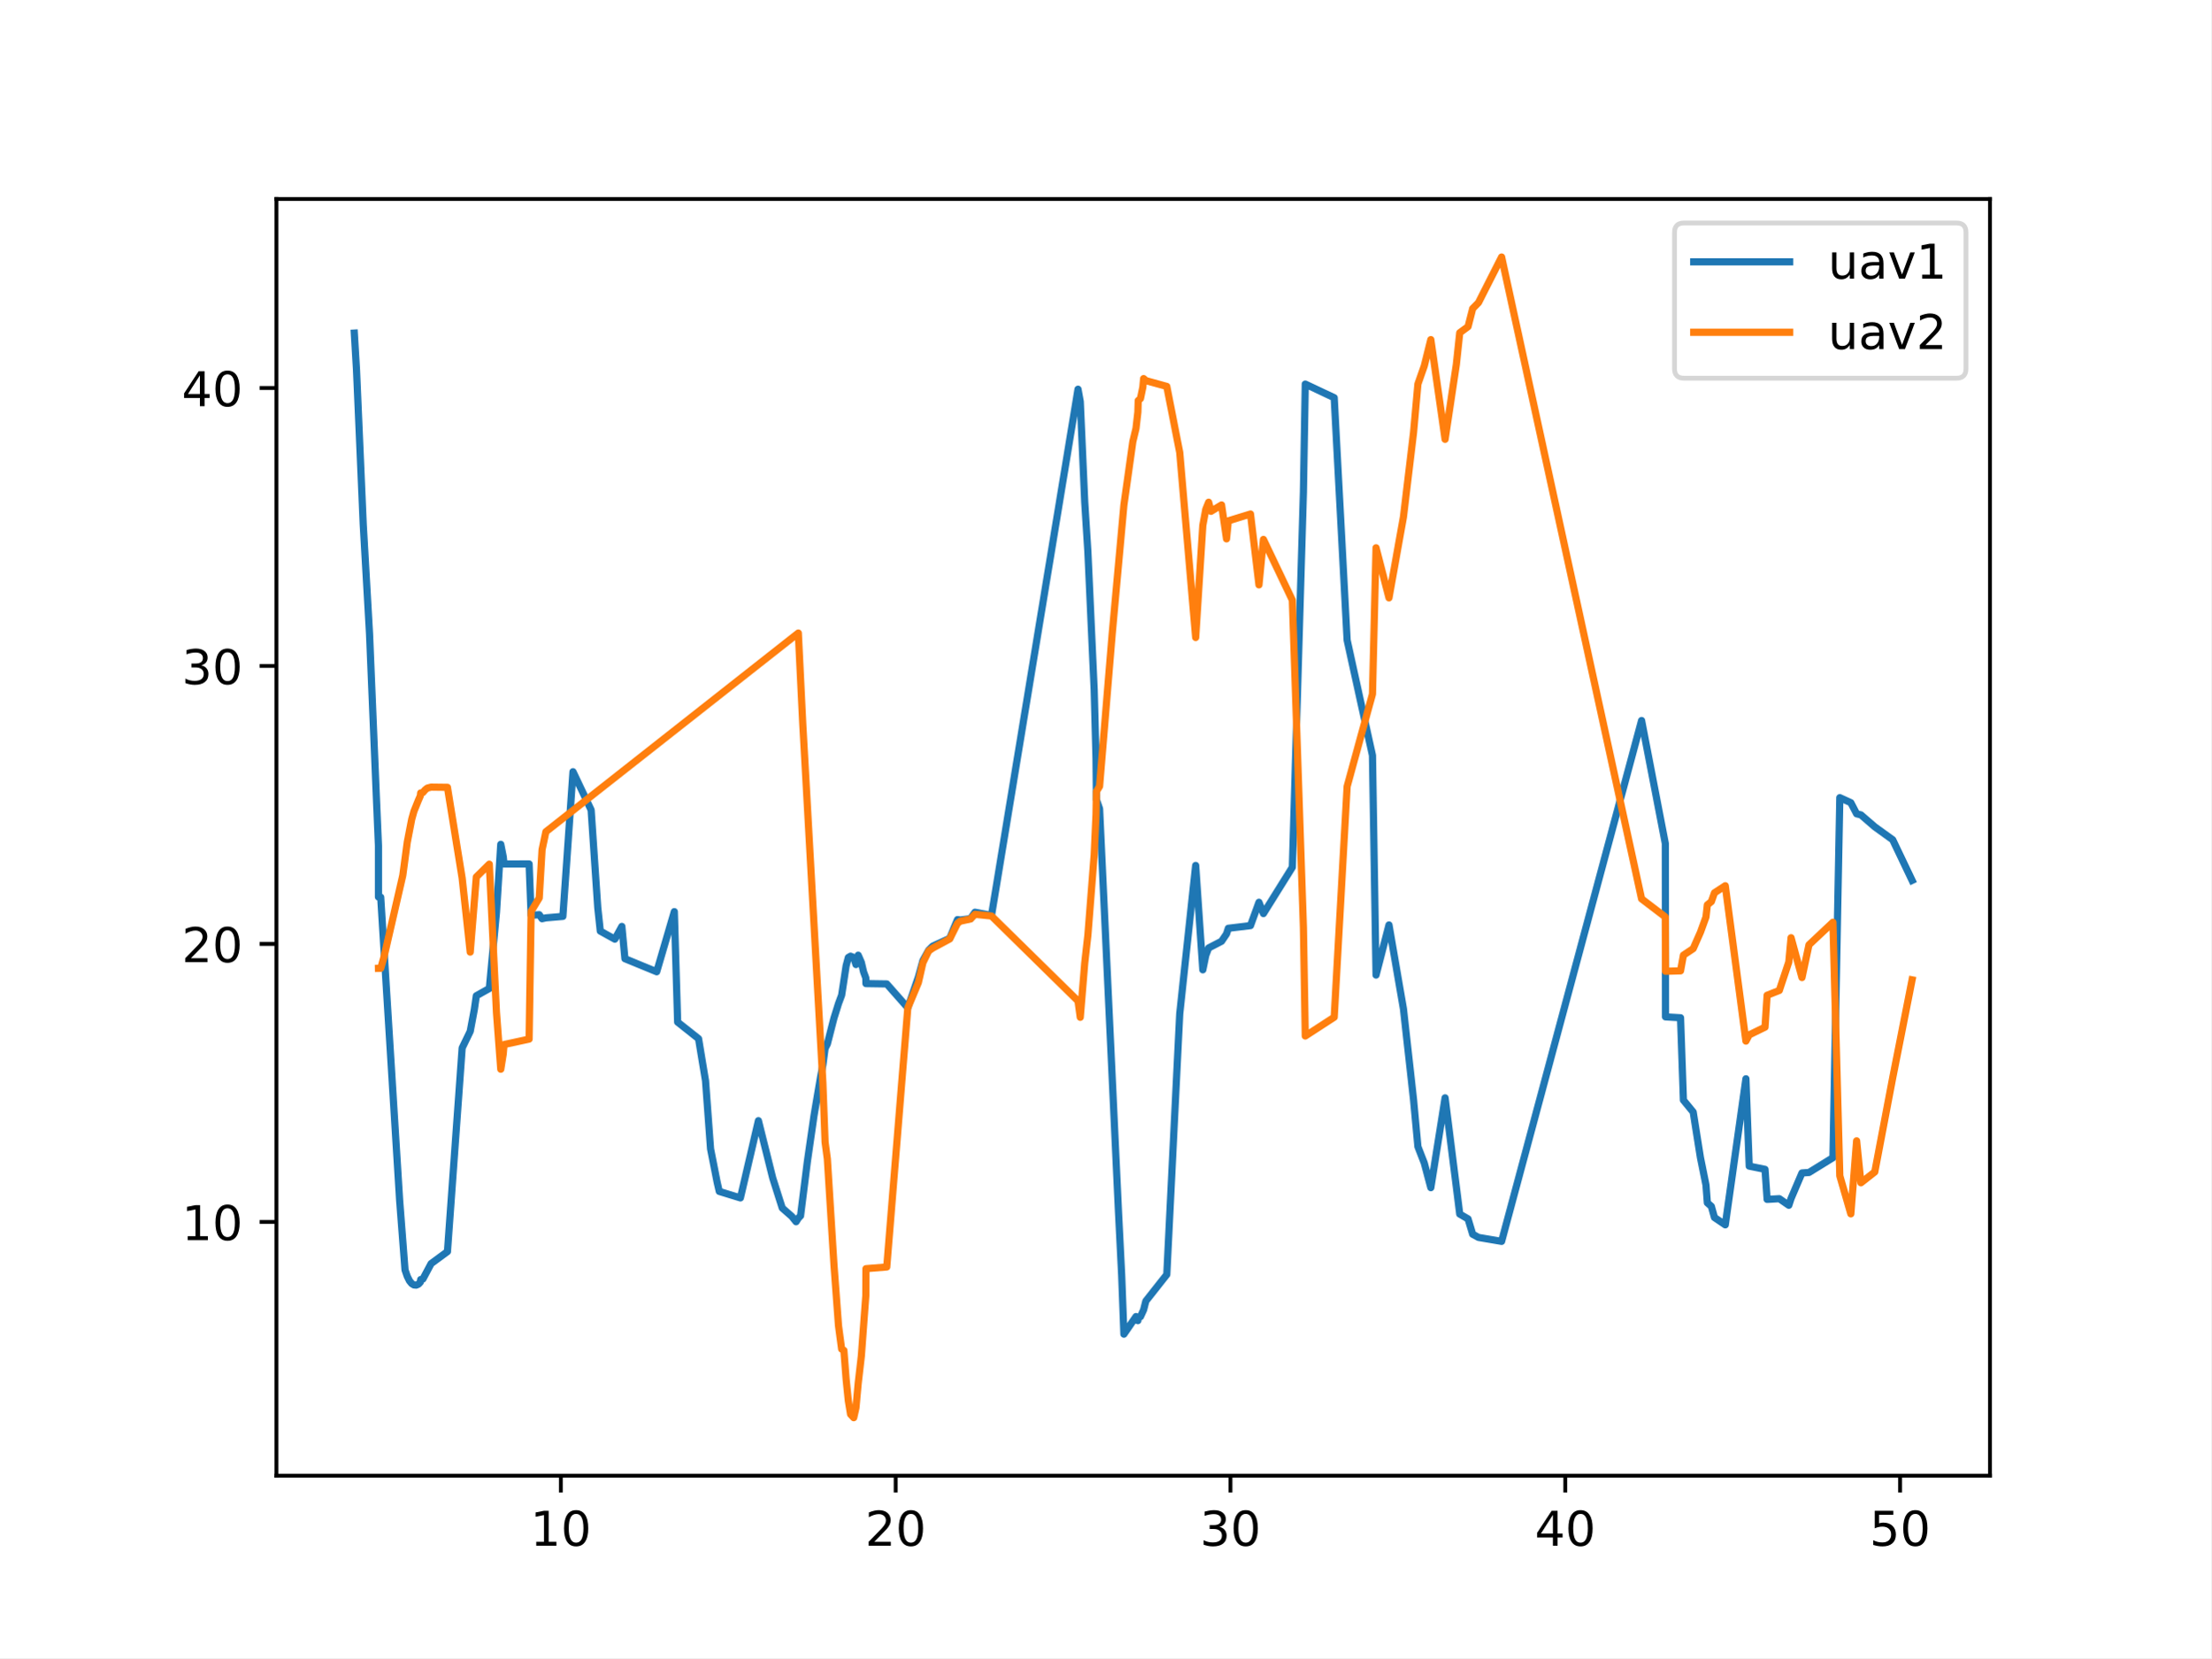
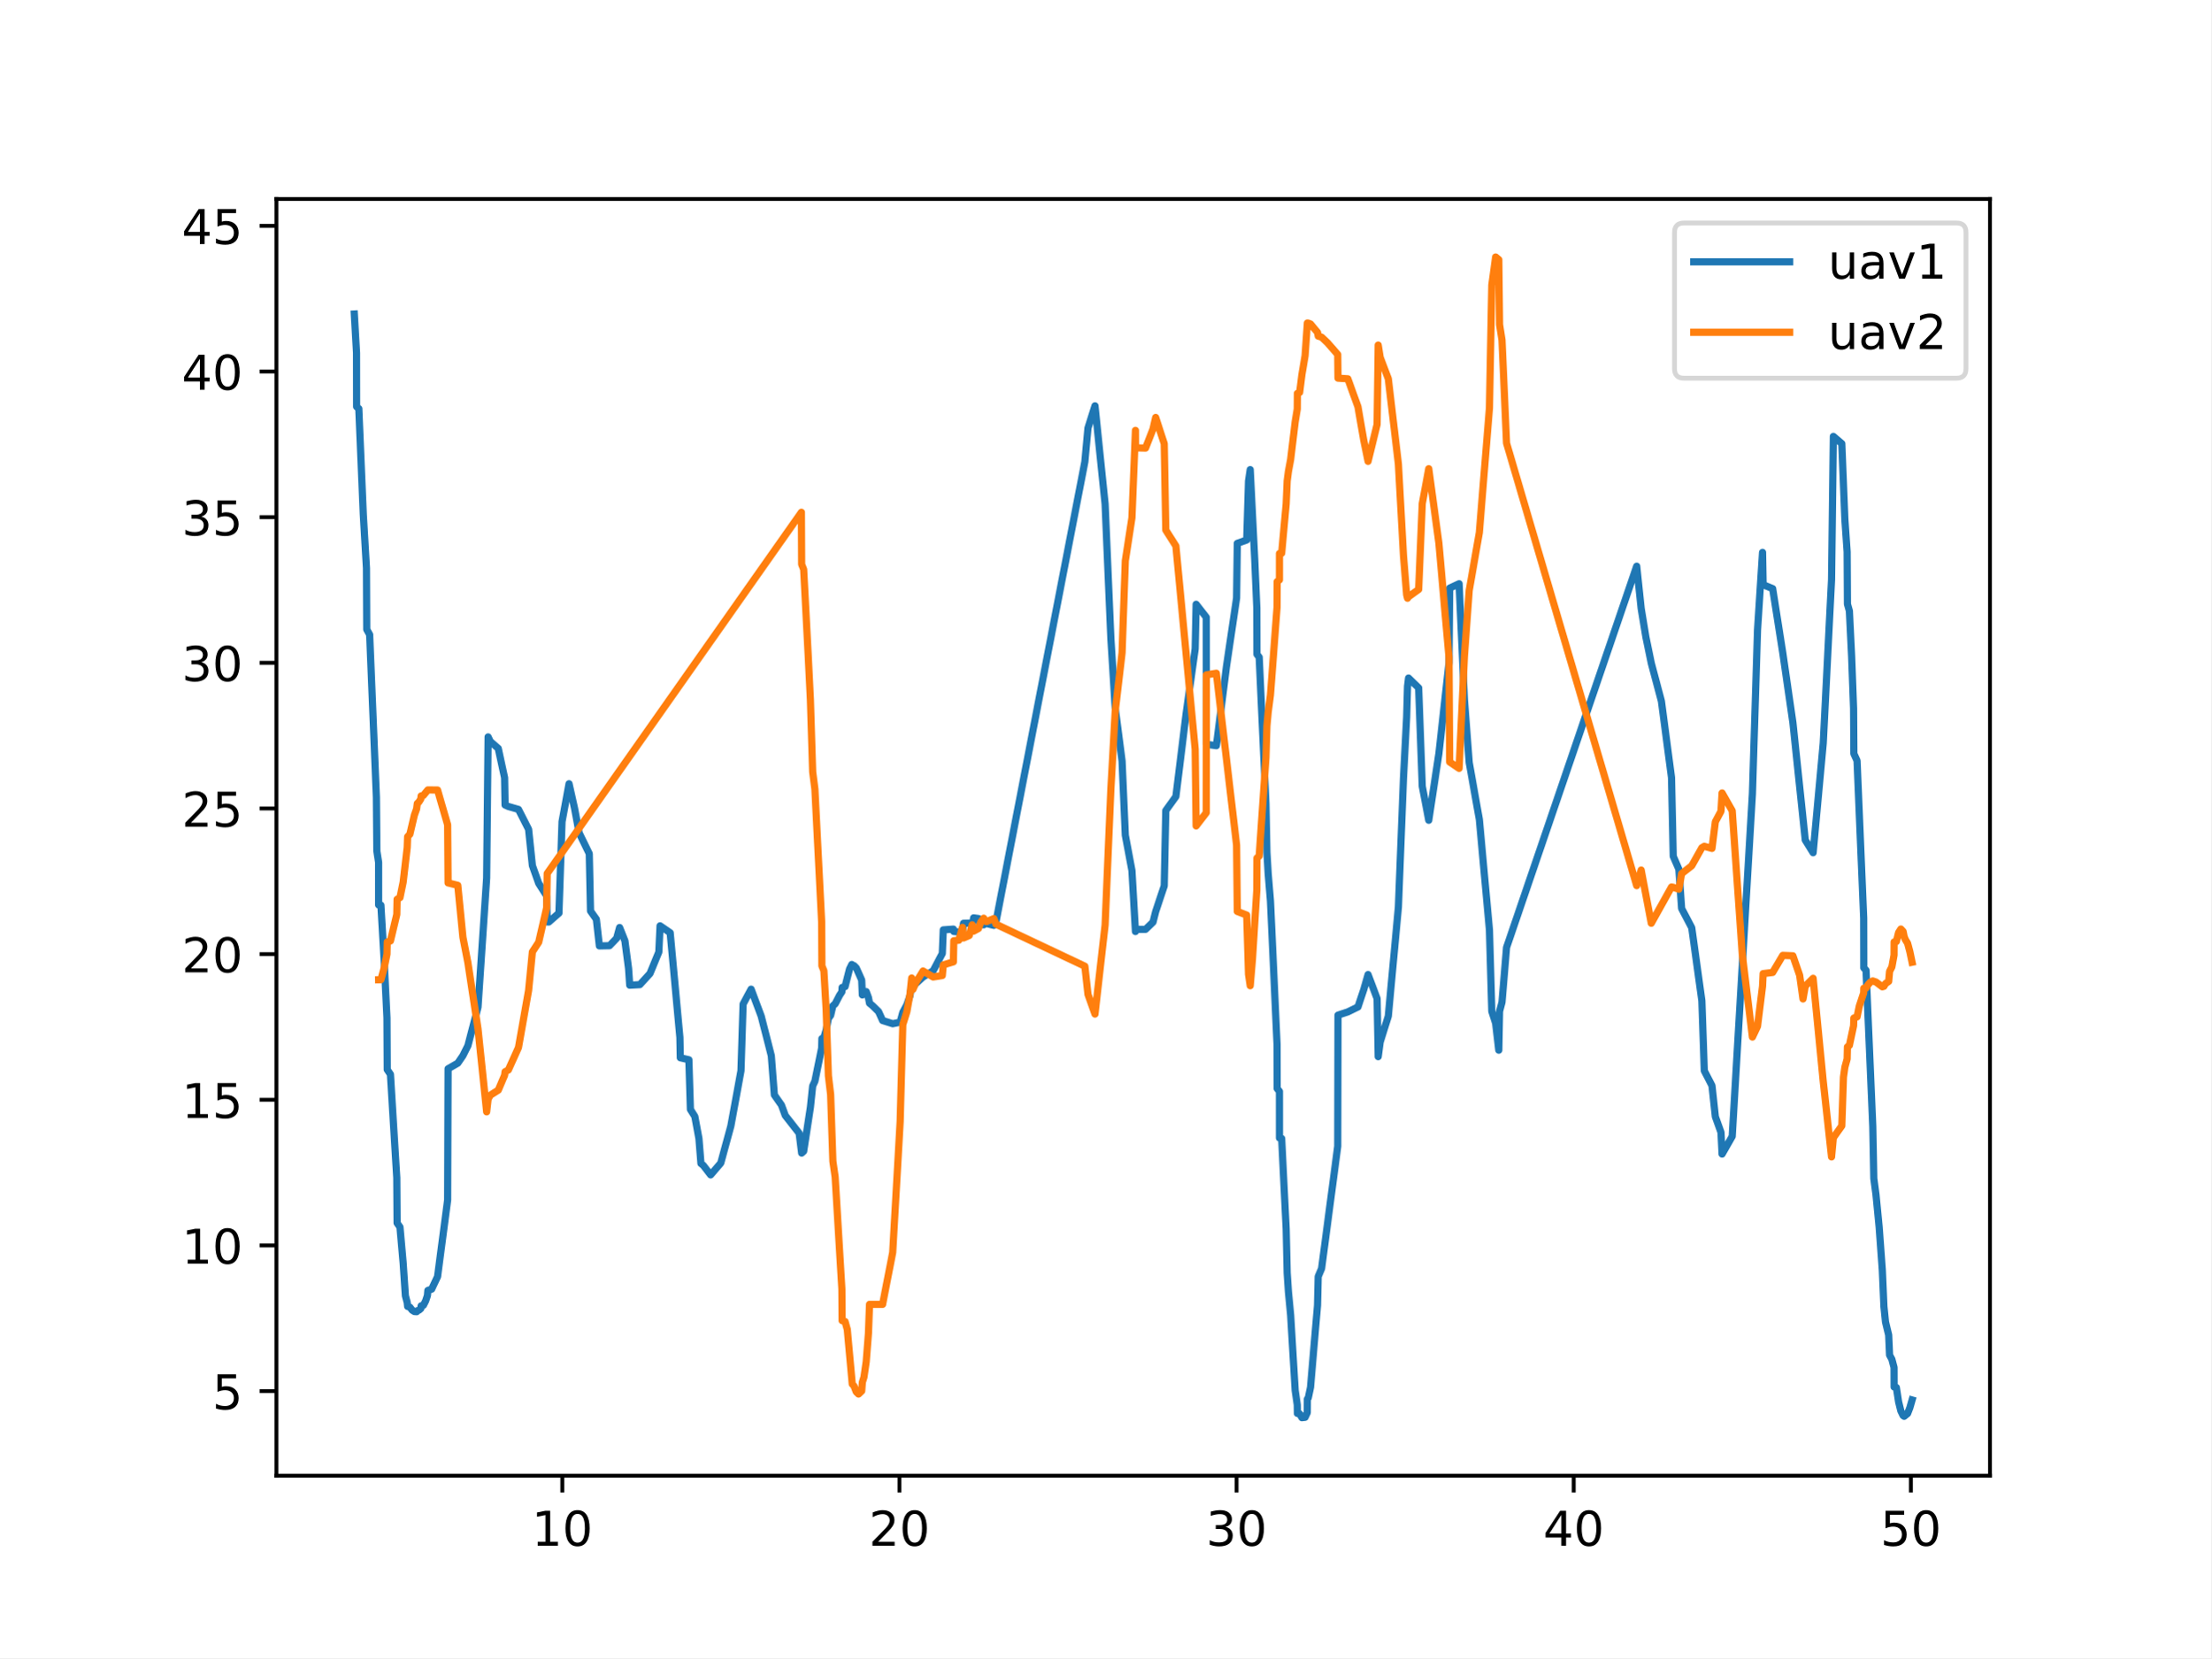
<svg xmlns="http://www.w3.org/2000/svg" xmlns:xlink="http://www.w3.org/1999/xlink" height="345.6pt" version="1.1" viewBox="0 0 460.8 345.6" width="460.8pt">
  <defs>
    <style type="text/css">*{stroke-linecap:butt;stroke-linejoin:round;}</style>
  </defs>
  <g id="figure_1">
    <g id="patch_1">
      <path d="M 0 345.6  L 460.8 345.6  L 460.8 0  L 0 0  z " style="fill:#ffffff;" />
    </g>
    <g id="axes_1">
      <g id="patch_2">
        <path d="M 57.6 307.584  L 414.72 307.584  L 414.72 41.472  L 57.6 41.472  z " style="fill:#ffffff;" />
      </g>
      <g id="matplotlib.axis_1">
        <g id="xtick_1">
          <g id="line2d_1">
            <defs>
-               <path d="M 0 0  L 0 3.5  " id="m1fab005ad5" style="stroke:#000000;stroke-width:0.8;" />
+               <path d="M 0 0  L 0 3.5  " id="ma013401bfc" style="stroke:#000000;stroke-width:0.8;" />
            </defs>
            <g>
-               <use style="stroke:#000000;stroke-width:0.8;" x="116.879" xlink:href="#m1fab005ad5" y="307.584" />
+               <use style="stroke:#000000;stroke-width:0.8;" x="117.179" xlink:href="#ma013401bfc" y="307.584" />
            </g>
          </g>
          <g id="text_1">
-             <g transform="translate(110.5161 322.1824)scale(0.1 -0.1)">
+             <g transform="translate(110.8169 322.1824)scale(0.1 -0.1)">
              <defs>
                <path d="M 12.406 8.297  L 28.516 8.297  L 28.516 63.922  L 10.984 60.406  L 10.984 69.391  L 28.422 72.906  L 38.281 72.906  L 38.281 8.297  L 54.391 8.297  L 54.391 0  L 12.406 0  z " id="DejaVuSans-49" />
                <path d="M 31.781 66.406  Q 24.172 66.406 20.328 58.906  Q 16.5 51.422 16.5 36.375  Q 16.5 21.391 20.328 13.891  Q 24.172 6.391 31.781 6.391  Q 39.453 6.391 43.281 13.891  Q 47.125 21.391 47.125 36.375  Q 47.125 51.422 43.281 58.906  Q 39.453 66.406 31.781 66.406  z M 31.781 74.219  Q 44.047 74.219 50.516 64.516  Q 56.984 54.828 56.984 36.375  Q 56.984 17.969 50.516 8.266  Q 44.047 -1.422 31.781 -1.422  Q 19.531 -1.422 13.062 8.266  Q 6.594 17.969 6.594 36.375  Q 6.594 54.828 13.062 64.516  Q 19.531 74.219 31.781 74.219  z " id="DejaVuSans-48" />
              </defs>
              <use xlink:href="#DejaVuSans-49" />
              <use x="63.623" xlink:href="#DejaVuSans-48" />
            </g>
          </g>
        </g>
        <g id="xtick_2">
          <g id="line2d_2">
            <g>
-               <use style="stroke:#000000;stroke-width:0.8;" x="186.656" xlink:href="#m1fab005ad5" y="307.584" />
+               <use style="stroke:#000000;stroke-width:0.8;" x="187.444" xlink:href="#ma013401bfc" y="307.584" />
            </g>
          </g>
          <g id="text_2">
-             <g transform="translate(180.2932 322.1824)scale(0.1 -0.1)">
+             <g transform="translate(181.0815 322.1824)scale(0.1 -0.1)">
              <defs>
                <path d="M 19.188 8.297  L 53.609 8.297  L 53.609 0  L 7.328 0  L 7.328 8.297  Q 12.938 14.109 22.625 23.891  Q 32.328 33.688 34.812 36.531  Q 39.547 41.844 41.422 45.531  Q 43.312 49.219 43.312 52.781  Q 43.312 58.594 39.234 62.25  Q 35.156 65.922 28.609 65.922  Q 23.969 65.922 18.812 64.312  Q 13.672 62.703 7.812 59.422  L 7.812 69.391  Q 13.766 71.781 18.938 73  Q 24.125 74.219 28.422 74.219  Q 39.75 74.219 46.484 68.547  Q 53.219 62.891 53.219 53.422  Q 53.219 48.922 51.531 44.891  Q 49.859 40.875 45.406 35.406  Q 44.188 33.984 37.641 27.219  Q 31.109 20.453 19.188 8.297  z " id="DejaVuSans-50" />
              </defs>
              <use xlink:href="#DejaVuSans-50" />
              <use x="63.623" xlink:href="#DejaVuSans-48" />
            </g>
          </g>
        </g>
        <g id="xtick_3">
          <g id="line2d_3">
            <g>
-               <use style="stroke:#000000;stroke-width:0.8;" x="256.433" xlink:href="#m1fab005ad5" y="307.584" />
+               <use style="stroke:#000000;stroke-width:0.8;" x="257.709" xlink:href="#ma013401bfc" y="307.584" />
            </g>
          </g>
          <g id="text_3">
-             <g transform="translate(250.0702 322.1824)scale(0.1 -0.1)">
+             <g transform="translate(251.3461 322.1824)scale(0.1 -0.1)">
              <defs>
                <path d="M 40.578 39.312  Q 47.656 37.797 51.625 33  Q 55.609 28.219 55.609 21.188  Q 55.609 10.406 48.188 4.484  Q 40.766 -1.422 27.094 -1.422  Q 22.516 -1.422 17.656 -0.516  Q 12.797 0.391 7.625 2.203  L 7.625 11.719  Q 11.719 9.328 16.594 8.109  Q 21.484 6.891 26.812 6.891  Q 36.078 6.891 40.938 10.547  Q 45.797 14.203 45.797 21.188  Q 45.797 27.641 41.281 31.266  Q 36.766 34.906 28.719 34.906  L 20.219 34.906  L 20.219 43.016  L 29.109 43.016  Q 36.375 43.016 40.234 45.922  Q 44.094 48.828 44.094 54.297  Q 44.094 59.906 40.109 62.906  Q 36.141 65.922 28.719 65.922  Q 24.656 65.922 20.016 65.031  Q 15.375 64.156 9.812 62.312  L 9.812 71.094  Q 15.438 72.656 20.344 73.438  Q 25.25 74.219 29.594 74.219  Q 40.828 74.219 47.359 69.109  Q 53.906 64.016 53.906 55.328  Q 53.906 49.266 50.438 45.094  Q 46.969 40.922 40.578 39.312  z " id="DejaVuSans-51" />
              </defs>
              <use xlink:href="#DejaVuSans-51" />
              <use x="63.623" xlink:href="#DejaVuSans-48" />
            </g>
          </g>
        </g>
        <g id="xtick_4">
          <g id="line2d_4">
            <g>
-               <use style="stroke:#000000;stroke-width:0.8;" x="326.21" xlink:href="#m1fab005ad5" y="307.584" />
+               <use style="stroke:#000000;stroke-width:0.8;" x="327.973" xlink:href="#ma013401bfc" y="307.584" />
            </g>
          </g>
          <g id="text_4">
-             <g transform="translate(319.8473 322.1824)scale(0.1 -0.1)">
+             <g transform="translate(321.6107 322.1824)scale(0.1 -0.1)">
              <defs>
                <path d="M 37.797 64.312  L 12.891 25.391  L 37.797 25.391  z M 35.203 72.906  L 47.609 72.906  L 47.609 25.391  L 58.016 25.391  L 58.016 17.188  L 47.609 17.188  L 47.609 0  L 37.797 0  L 37.797 17.188  L 4.891 17.188  L 4.891 26.703  z " id="DejaVuSans-52" />
              </defs>
              <use xlink:href="#DejaVuSans-52" />
              <use x="63.623" xlink:href="#DejaVuSans-48" />
            </g>
          </g>
        </g>
        <g id="xtick_5">
          <g id="line2d_5">
            <g>
-               <use style="stroke:#000000;stroke-width:0.8;" x="395.987" xlink:href="#m1fab005ad5" y="307.584" />
+               <use style="stroke:#000000;stroke-width:0.8;" x="398.238" xlink:href="#ma013401bfc" y="307.584" />
            </g>
          </g>
          <g id="text_5">
-             <g transform="translate(389.6243 322.1824)scale(0.1 -0.1)">
+             <g transform="translate(391.8753 322.1824)scale(0.1 -0.1)">
              <defs>
                <path d="M 10.797 72.906  L 49.516 72.906  L 49.516 64.594  L 19.828 64.594  L 19.828 46.734  Q 21.969 47.469 24.109 47.828  Q 26.266 48.188 28.422 48.188  Q 40.625 48.188 47.75 41.5  Q 54.891 34.812 54.891 23.391  Q 54.891 11.625 47.562 5.094  Q 40.234 -1.422 26.906 -1.422  Q 22.312 -1.422 17.547 -0.641  Q 12.797 0.141 7.719 1.703  L 7.719 11.625  Q 12.109 9.234 16.797 8.062  Q 21.484 6.891 26.703 6.891  Q 35.156 6.891 40.078 11.328  Q 45.016 15.766 45.016 23.391  Q 45.016 31 40.078 35.438  Q 35.156 39.891 26.703 39.891  Q 22.75 39.891 18.812 39.016  Q 14.891 38.141 10.797 36.281  z " id="DejaVuSans-53" />
              </defs>
              <use xlink:href="#DejaVuSans-53" />
              <use x="63.623" xlink:href="#DejaVuSans-48" />
            </g>
          </g>
        </g>
      </g>
      <g id="matplotlib.axis_2">
        <g id="ytick_1">
          <g id="line2d_6">
            <defs>
-               <path d="M 0 0  L -3.5 0  " id="m99726e1a12" style="stroke:#000000;stroke-width:0.8;" />
+               <path d="M 0 0  L -3.5 0  " id="me9909c43d0" style="stroke:#000000;stroke-width:0.8;" />
            </defs>
            <g>
-               <use style="stroke:#000000;stroke-width:0.8;" x="57.6" xlink:href="#m99726e1a12" y="254.685" />
+               <use style="stroke:#000000;stroke-width:0.8;" x="57.6" xlink:href="#me9909c43d0" y="289.954" />
            </g>
          </g>
          <g id="text_6">
-             <g transform="translate(37.875 258.4844)scale(0.1 -0.1)">
-               <use xlink:href="#DejaVuSans-49" />
-               <use x="63.623" xlink:href="#DejaVuSans-48" />
+             <g transform="translate(44.2375 293.7527)scale(0.1 -0.1)">
+               <use xlink:href="#DejaVuSans-53" />
            </g>
          </g>
        </g>
        <g id="ytick_2">
          <g id="line2d_7">
            <g>
-               <use style="stroke:#000000;stroke-width:0.8;" x="57.6" xlink:href="#m99726e1a12" y="196.743" />
+               <use style="stroke:#000000;stroke-width:0.8;" x="57.6" xlink:href="#me9909c43d0" y="259.592" />
            </g>
          </g>
          <g id="text_7">
-             <g transform="translate(37.875 200.5423)scale(0.1 -0.1)">
-               <use xlink:href="#DejaVuSans-50" />
+             <g transform="translate(37.875 263.3916)scale(0.1 -0.1)">
+               <use xlink:href="#DejaVuSans-49" />
              <use x="63.623" xlink:href="#DejaVuSans-48" />
            </g>
          </g>
        </g>
        <g id="ytick_3">
          <g id="line2d_8">
            <g>
-               <use style="stroke:#000000;stroke-width:0.8;" x="57.6" xlink:href="#m99726e1a12" y="138.801" />
+               <use style="stroke:#000000;stroke-width:0.8;" x="57.6" xlink:href="#me9909c43d0" y="229.231" />
            </g>
          </g>
          <g id="text_8">
-             <g transform="translate(37.875 142.6003)scale(0.1 -0.1)">
-               <use xlink:href="#DejaVuSans-51" />
-               <use x="63.623" xlink:href="#DejaVuSans-48" />
+             <g transform="translate(37.875 233.0305)scale(0.1 -0.1)">
+               <use xlink:href="#DejaVuSans-49" />
+               <use x="63.623" xlink:href="#DejaVuSans-53" />
            </g>
          </g>
        </g>
        <g id="ytick_4">
          <g id="line2d_9">
            <g>
-               <use style="stroke:#000000;stroke-width:0.8;" x="57.6" xlink:href="#m99726e1a12" y="80.859" />
+               <use style="stroke:#000000;stroke-width:0.8;" x="57.6" xlink:href="#me9909c43d0" y="198.87" />
            </g>
          </g>
          <g id="text_9">
-             <g transform="translate(37.875 84.65828)scale(0.1 -0.1)">
+             <g transform="translate(37.875 202.6694)scale(0.1 -0.1)">
+               <use xlink:href="#DejaVuSans-50" />
+               <use x="63.623" xlink:href="#DejaVuSans-48" />
+             </g>
+           </g>
+         </g>
+         <g id="ytick_5">
+           <g id="line2d_10">
+             <g>
+               <use style="stroke:#000000;stroke-width:0.8;" x="57.6" xlink:href="#me9909c43d0" y="168.509" />
+             </g>
+           </g>
+           <g id="text_10">
+             <g transform="translate(37.875 172.3083)scale(0.1 -0.1)">
+               <use xlink:href="#DejaVuSans-50" />
+               <use x="63.623" xlink:href="#DejaVuSans-53" />
+             </g>
+           </g>
+         </g>
+         <g id="ytick_6">
+           <g id="line2d_11">
+             <g>
+               <use style="stroke:#000000;stroke-width:0.8;" x="57.6" xlink:href="#me9909c43d0" y="138.148" />
+             </g>
+           </g>
+           <g id="text_11">
+             <g transform="translate(37.875 141.9472)scale(0.1 -0.1)">
+               <use xlink:href="#DejaVuSans-51" />
+               <use x="63.623" xlink:href="#DejaVuSans-48" />
+             </g>
+           </g>
+         </g>
+         <g id="ytick_7">
+           <g id="line2d_12">
+             <g>
+               <use style="stroke:#000000;stroke-width:0.8;" x="57.6" xlink:href="#me9909c43d0" y="107.787" />
+             </g>
+           </g>
+           <g id="text_12">
+             <g transform="translate(37.875 111.5861)scale(0.1 -0.1)">
+               <use xlink:href="#DejaVuSans-51" />
+               <use x="63.623" xlink:href="#DejaVuSans-53" />
+             </g>
+           </g>
+         </g>
+         <g id="ytick_8">
+           <g id="line2d_13">
+             <g>
+               <use style="stroke:#000000;stroke-width:0.8;" x="57.6" xlink:href="#me9909c43d0" y="77.426" />
+             </g>
+           </g>
+           <g id="text_13">
+             <g transform="translate(37.875 81.225)scale(0.1 -0.1)">
              <use xlink:href="#DejaVuSans-52" />
              <use x="63.623" xlink:href="#DejaVuSans-48" />
            </g>
          </g>
        </g>
-       </g>
-       <g id="line2d_10">
-         <path clip-path="url(#p7faf594751)" d="M 73.833 69.427  L 74.298 77.163  L 75.693 109.269  L 77.009 132.163  L 78.405 165.567  L 78.868 176.279  L 78.87 186.96  L 79.335 186.999  L 83.282 250.218  L 84.405 264.693  L 84.87 266.039  L 85.336 266.967  L 85.801 267.542  L 86.266 267.825  L 86.731 267.865  L 87.196 267.67  L 87.59 267.243  L 87.662 266.704  L 88.127 266.59  L 89.836 263.383  L 93.244 260.876  L 96.312 218.431  L 97.992 214.956  L 98.846 210.412  L 99.262 207.55  L 101.966 206.039  L 103.461 190.19  L 104.359 175.983  L 104.876 178.585  L 105.035 180.079  L 110.261 180.073  L 110.688 190.774  L 112.372 190.651  L 112.966 191.488  L 113.757 191.309  L 117.3 191.007  L 119.41 160.85  L 123.19 168.831  L 124.57 189.167  L 125.101 194.069  L 128.132 195.749  L 129.591 193.093  L 130.234 199.823  L 136.854 202.544  L 140.526 190.013  L 141.22 213.041  L 145.577 216.495  L 147.029 225.273  L 148.083 239.474  L 149.452 246.411  L 149.897 248.329  L 154.299 249.683  L 158.05 233.588  L 161.046 245.58  L 163.021 251.791  L 165.027 253.553  L 165.901 254.65  L 166.368 253.903  L 166.834 253.42  L 168.229 242.295  L 169.625 232.612  L 171.02 224.389  L 171.485 221.971  L 171.951 218.522  L 172.416 217.598  L 173.811 212.163  L 174.742 209.187  L 175.399 207.418  L 176.33 201.313  L 176.795 199.566  L 177.26 199.298  L 177.918 199.572  L 178.383 201.045  L 178.848 199.093  L 179.506 200.602  L 179.971 202.574  L 180.437 203.847  L 180.465 205.015  L 184.802 205.083  L 189.187 210.057  L 191.389 203.647  L 192.327 200.234  L 193.524 198.058  L 194.381 197.211  L 197.909 195.59  L 199.541 191.673  L 200.12 191.757  L 202.246 191.484  L 203.188 190.139  L 206.631 190.801  L 224.663 81.121  L 225.128 83.692  L 226.059 104.597  L 226.716 115.006  L 228.032 143.783  L 228.413 158.104  L 228.497 166.675  L 229.155 168.579  L 233.102 252.717  L 233.76 265.816  L 234.225 278.08  L 236.744 274.415  L 237.135 275.265  L 237.209 274.586  L 237.674 274.445  L 238.332 273.005  L 238.797 271.185  L 243.163 265.658  L 245.857 211.303  L 249.18 180.382  L 250.668 202.142  L 251.286 199.137  L 251.885 197.583  L 254.579 196.186  L 255.609 194.656  L 255.988 193.483  L 260.607 192.927  L 262.371 188.064  L 263.301 190.419  L 269.329 180.759  L 271.634 102.567  L 272.023 80.051  L 278.051 82.894  L 280.746 133.423  L 286.025 157.451  L 286.774 203.234  L 289.468 192.789  L 292.483 210.299  L 294.59 229.223  L 295.496 238.999  L 296.815 242.392  L 298.19 247.548  L 301.163 228.824  L 304.218 253.054  L 305.95 254.061  L 306.912 257.259  L 308.121 257.922  L 312.94 258.74  L 342.112 150.177  L 347.06 175.821  L 347.1 211.947  L 350.232 212.131  L 350.834 229.309  L 352.867 231.785  L 354.379 241.29  L 355.534 246.989  L 355.822 250.712  L 356.654 251.447  L 357.306 253.774  L 359.556 255.296  L 363.858 224.849  L 364.544 243.06  L 367.838 243.732  L 368.279 249.995  L 370.813 249.846  L 372.798 251.219  L 373.266 249.799  L 375.538 244.482  L 377.001 244.379  L 381.989 241.303  L 383.423 166.257  L 385.723 167.305  L 386.928 169.626  L 387.824 169.845  L 390.711 172.339  L 394.445 175.031  L 398.487 183.497  L 398.487 183.497  " style="fill:none;stroke:#1f77b4;stroke-linecap:square;stroke-width:1.5;" />
-       </g>
-       <g id="line2d_11">
-         <path clip-path="url(#p7faf594751)" d="M 78.87 201.839  L 79.335 201.83  L 79.993 199.552  L 83.94 182.449  L 84.87 175.527  L 85.801 170.739  L 86.266 169.085  L 87.196 166.786  L 87.59 165.896  L 87.662 165.277  L 88.127 165.179  L 88.592 164.634  L 89.057 164.261  L 89.836 164.059  L 93.244 164.101  L 96.312 183.058  L 97.992 198.448  L 99.262 182.792  L 101.966 180.119  L 103.461 211.037  L 104.359 222.862  L 104.876 219.636  L 105.035 217.714  L 110.261 216.585  L 110.688 189.949  L 112.372 187.155  L 112.966 177.095  L 113.757 173.362  L 166.368 131.946  L 167.299 150.907  L 171.485 225.681  L 171.951 238.047  L 172.416 241.537  L 173.811 263.785  L 174.742 276.293  L 175.399 281.194  L 175.865 281.461  L 176.33 287.453  L 176.795 291.976  L 177.26 294.781  L 177.918 295.488  L 178.383 293.44  L 178.848 288.317  L 179.506 282.62  L 180.437 270.066  L 180.465 264.437  L 184.802 264.083  L 189.187 210.067  L 191.389 204.808  L 192.327 200.68  L 193.524 198.208  L 194.381 197.61  L 197.909 195.714  L 199.541 192.459  L 200.12 192.009  L 202.246 191.546  L 203.188 190.571  L 206.631 190.925  L 224.663 208.636  L 225.128 212.04  L 226.059 200.755  L 226.716 194.929  L 228.032 178.161  L 228.413 169.775  L 228.497 164.964  L 229.155 163.896  L 231.787 132.088  L 234.225 105.259  L 236.086 92.033  L 236.744 89.292  L 237.135 85.896  L 237.209 83.486  L 237.674 83.08  L 238.168 80.689  L 238.332 78.908  L 238.797 79.324  L 243.163 80.538  L 245.857 94.313  L 249.18 132.871  L 250.668 109.504  L 251.286 106.173  L 251.885 104.679  L 252.373 106.575  L 254.579 105.243  L 255.609 112.316  L 255.988 108.555  L 260.607 107.132  L 262.371 121.903  L 263.301 112.434  L 269.329 125.095  L 271.634 193.314  L 272.023 215.937  L 278.051 212.021  L 280.746 163.923  L 286.025 144.661  L 286.774 114.174  L 289.468 124.609  L 292.483 107.732  L 294.59 90.133  L 295.496 80.046  L 296.815 76.296  L 298.19 70.782  L 301.163 91.564  L 303.505 75.969  L 304.218 69.35  L 305.95 68.077  L 306.912 64.309  L 308.121 63.081  L 312.94 53.568  L 342.112 187.349  L 347.06 191.123  L 347.1 202.442  L 350.232 202.355  L 350.834 199.084  L 352.867 197.726  L 354.379 194.308  L 355.534 191.133  L 355.822 188.595  L 356.654 187.921  L 357.306 186.085  L 359.556 184.618  L 363.858 216.996  L 364.544 215.696  L 367.838 214.091  L 368.279 207.44  L 370.813 206.444  L 372.798 200.505  L 373.266 195.455  L 375.538 203.757  L 377.001 196.927  L 381.989 192.231  L 383.423 245.084  L 385.723 253.01  L 386.928 237.789  L 387.824 246.533  L 390.711 244.268  L 394.445 224.653  L 398.487 204.232  L 398.487 204.232  " style="fill:none;stroke:#ff7f0e;stroke-linecap:square;stroke-width:1.5;" />
+         <g id="ytick_9">
+           <g id="line2d_14">
+             <g>
+               <use style="stroke:#000000;stroke-width:0.8;" x="57.6" xlink:href="#me9909c43d0" y="47.065" />
+             </g>
+           </g>
+           <g id="text_14">
+             <g transform="translate(37.875 50.86389)scale(0.1 -0.1)">
+               <use xlink:href="#DejaVuSans-52" />
+               <use x="63.623" xlink:href="#DejaVuSans-53" />
+             </g>
+           </g>
+         </g>
+       </g>
+       <g id="line2d_15">
+         <path clip-path="url(#p7b7d0782b4)" d="M 73.833 65.445  L 74.301 73.552  L 74.318 84.762  L 74.77 85.165  L 75.706 107.199  L 76.369 118.427  L 76.426 131.191  L 77.031 132.281  L 78.437 166.198  L 78.534 177.425  L 78.903 179.756  L 78.905 188.618  L 79.374 188.658  L 80.036 199.898  L 80.642 212.15  L 80.698 222.94  L 81.361 223.925  L 82.686 245.473  L 82.75 254.911  L 83.348 255.765  L 84.011 263.185  L 84.479 270.08  L 84.858 271.491  L 84.948 272.31  L 85.416 272.464  L 85.884 273.066  L 86.353 273.362  L 86.821 273.405  L 86.966 273.2  L 87.29 273.088  L 87.686 272.753  L 87.758 272.188  L 88.227 272.068  L 88.695 271.158  L 89.074 270.033  L 89.163 268.976  L 89.948 268.707  L 91.182 266.08  L 93.289 250.089  L 93.379 222.764  L 95.397 221.598  L 96.47 220.026  L 97.505 217.957  L 99.613 209.917  L 101.417 183.022  L 101.721 153.593  L 102.162 154.536  L 103.829 155.988  L 105.153 162.086  L 105.253 167.786  L 105.937 168.095  L 108.045 168.702  L 110.153 172.845  L 110.946 180.405  L 112.261 184.111  L 113.923 186.731  L 114.036 192.16  L 114.369 192.173  L 116.477 190.326  L 117.127 171.262  L 118.585 163.358  L 119.729 168.46  L 120.693 173.609  L 122.801 177.929  L 123.062 189.882  L 124.274 191.595  L 124.909 197.158  L 127.016 197.116  L 128.512 195.558  L 129.124 193.324  L 130.231 196.102  L 130.993 201.897  L 131.232 205.347  L 133.34 205.233  L 135.448 202.928  L 137.295 198.441  L 137.556 192.97  L 139.664 194.415  L 141.69 216.243  L 141.772 220.467  L 143.559 220.887  L 143.88 231.239  L 144.801 232.7  L 145.657 237.323  L 146.078 242.512  L 146.56 242.894  L 148.096 244.886  L 150.204 242.422  L 152.312 234.682  L 154.42 223.177  L 154.861 209.281  L 156.528 206.173  L 158.636 211.808  L 160.743 220.057  L 161.374 228.217  L 162.851 230.327  L 163.644 232.491  L 166.544 236.203  L 167.067 240.34  L 167.483 239.958  L 168.889 230.822  L 169.357 226.349  L 169.826 225.341  L 171.231 218.432  L 171.283 216.478  L 171.699 216.269  L 172.168 214.697  L 172.636 212.263  L 173.105 211.636  L 173.573 209.649  L 174.041 209.237  L 174.978 207.439  L 175.447 206.74  L 175.499 205.819  L 176.109 205.653  L 177.046 201.97  L 177.514 201.024  L 177.607 201.176  L 177.983 201.274  L 178.451 201.751  L 179.582 204.298  L 179.715 207.371  L 180.051 207.158  L 180.519 206.686  L 180.987 207.953  L 181.21 209.103  L 181.823 209.607  L 183.095 210.848  L 183.931 212.709  L 186.039 213.379  L 187.594 213.058  L 188.147 211  L 188.989 209.431  L 189.638 207.56  L 189.993 205.402  L 190.255 205.846  L 190.797 205.062  L 192.363 203.628  L 194.47 202.35  L 196.377 198.741  L 196.578 193.814  L 198.686 193.656  L 198.776 194.151  L 199.817 194.26  L 200.583 193.974  L 200.794 192.446  L 201.989 192.412  L 202.605 192.971  L 202.902 191.312  L 203.924 191.452  L 204.381 192.531  L 205.01 192.759  L 205.16 192.567  L 205.589 192.498  L 207.118 192.873  L 207.559 192.153  L 226.09 96.226  L 226.736 89.214  L 228.197 84.584  L 230.305 105.043  L 231.51 133.108  L 232.413 147.576  L 233.844 158.632  L 234.521 174.097  L 235.9 181.451  L 236.629 194.163  L 236.64 193.709  L 238.737 193.705  L 240.293 192.198  L 240.845 189.99  L 242.627 184.645  L 242.953 168.953  L 245.061 166.014  L 247.169 148.901  L 249.076 135.23  L 249.277 125.944  L 251.385 128.65  L 251.41 155.134  L 253.493 155.426  L 255.601 138.907  L 257.709 124.644  L 257.859 113.246  L 259.817 112.55  L 260.193 100.257  L 260.547 97.883  L 261.484 116.506  L 261.924 126.756  L 261.952 136.375  L 262.421 136.986  L 263.826 167.531  L 264.032 177.651  L 264.295 182.093  L 264.763 187.732  L 266.14 217.652  L 266.168 226.892  L 266.637 227.477  L 266.642 237.196  L 267.105 237.3  L 268.042 256.18  L 268.248 265.334  L 268.511 269.258  L 268.979 274.132  L 269.916 289.8  L 270.356 292.815  L 270.384 294.605  L 270.853 294.682  L 271.321 295.488  L 271.984 295.409  L 272.445 294.438  L 272.464 291.607  L 272.646 291.371  L 273.114 289.159  L 274.572 272.077  L 274.714 266.065  L 275.425 264.401  L 278.788 238.916  L 278.841 211.592  L 280.896 210.908  L 283.004 209.883  L 284.208 206.257  L 285.112 203.129  L 286.994 208.14  L 287.22 220.238  L 287.624 217.217  L 289.328 211.789  L 291.436 189.029  L 292.491 162.12  L 293.153 149.487  L 293.334 143.052  L 293.544 141.327  L 295.652 143.374  L 296.407 163.886  L 297.759 170.97  L 299.867 157.079  L 301.975 138.103  L 302.117 122.583  L 304.083 121.667  L 305.19 145.853  L 306.191 158.944  L 308.299 170.795  L 310.407 193.838  L 310.9 210.797  L 311.694 213.286  L 312.356 218.892  L 312.515 210.794  L 313.019 208.88  L 313.973 197.48  L 341.096 118.009  L 342.026 126.825  L 343.011 132.791  L 344.134 138.222  L 346.242 146.134  L 348.35 162.077  L 348.707 178.465  L 349.879 181.168  L 350.458 189.357  L 352.566 193.371  L 354.674 208.572  L 355.181 223.18  L 356.782 226.286  L 357.49 232.764  L 358.662 236.019  L 358.89 240.544  L 360.998 236.854  L 365.213 165.417  L 366.273 131.365  L 367.321 115.129  L 367.445 121.872  L 369.429 122.688  L 371.537 136.074  L 373.645 150.604  L 376.228 175.097  L 377.861 177.733  L 379.969 154.896  L 381.701 120.809  L 382.077 90.954  L 383.839 92.465  L 384.481 108.3  L 384.95 115.033  L 385.011 125.901  L 385.418 127.332  L 385.887 136.778  L 386.293 147.661  L 386.355 157.105  L 387.018 158.554  L 388.401 191.392  L 388.423 201.735  L 388.891 202.247  L 390.297 234.811  L 390.509 245.637  L 390.959 248.973  L 391.622 255.743  L 392.284 264.738  L 392.617 272.325  L 392.946 275.542  L 393.609 278.262  L 393.795 282.439  L 394.271 283.315  L 394.725 285.021  L 394.74 289.087  L 395.208 289.202  L 395.677 292.2  L 396.145 294.08  L 396.614 295.042  L 396.833 295.205  L 397.55 294.62  L 398.019 293.414  L 398.487 291.804  L 398.487 291.804  " style="fill:none;stroke:#1f77b4;stroke-linecap:square;stroke-width:1.5;" />
+       </g>
+       <g id="line2d_16">
+         <path clip-path="url(#p7b7d0782b4)" d="M 78.905 204.21  L 79.374 204.201  L 80.036 201.814  L 80.642 198.887  L 80.698 196.343  L 81.361 196.121  L 82.686 190.61  L 82.75 187.448  L 83.348 187.09  L 84.011 183.89  L 84.858 176.637  L 84.948 174.392  L 85.416 173.874  L 86.353 169.884  L 86.821 168.589  L 86.966 167.475  L 87.29 167.169  L 87.686 166.543  L 87.758 165.895  L 88.227 165.791  L 89.163 164.645  L 91.182 164.662  L 93.289 171.929  L 93.379 184.026  L 95.397 184.528  L 96.47 195.353  L 97.505 200.657  L 99.613 214.465  L 101.417 231.74  L 101.721 229.092  L 102.162 228.278  L 103.829 227.233  L 105.153 224.134  L 105.253 223.385  L 105.937 223.024  L 108.045 218.344  L 110.153 206.446  L 110.946 198.403  L 112.261 196.386  L 113.923 189.187  L 114.036 182.064  L 167.015 106.768  L 167.067 117.622  L 167.483 118.676  L 168.42 136.445  L 168.889 145.823  L 169.357 160.877  L 169.826 164.492  L 171.231 192.197  L 171.283 201.32  L 171.699 202.335  L 172.168 210.366  L 172.636 224.222  L 173.105 228.146  L 173.573 242.034  L 174.041 245.297  L 175.447 268.646  L 175.499 275.264  L 176.109 275.451  L 176.578 277.111  L 177.607 288.478  L 177.983 288.899  L 178.451 290.117  L 178.92 290.566  L 179.582 289.929  L 179.715 288.114  L 180.051 287.038  L 180.519 283.798  L 180.987 277.85  L 181.21 271.871  L 183.931 271.871  L 186.039 261.047  L 187.594 233.729  L 188.147 213.568  L 188.989 210.867  L 189.638 207.243  L 189.993 203.848  L 190.255 206.225  L 190.797 204.918  L 192.363 202.386  L 194.47 203.64  L 196.377 203.335  L 196.578 201.111  L 198.686 200.483  L 198.776 196.075  L 199.817 195.975  L 200.583 193.294  L 200.794 195.511  L 201.989 194.986  L 202.605 192.763  L 202.902 194.08  L 203.924 193.524  L 204.381 192.219  L 205.01 191.385  L 205.16 191.967  L 205.589 192.084  L 207.118 191.461  L 207.559 192.631  L 226.09 201.387  L 226.736 207.264  L 228.197 211.365  L 230.305 192.792  L 231.51 164.415  L 232.413 148.274  L 233.844 136.04  L 234.521 116.877  L 235.9 107.909  L 236.629 89.705  L 236.64 93.342  L 238.737 93.392  L 240.293 89.404  L 240.845 87.01  L 242.627 92.484  L 242.953 110.473  L 245.061 113.805  L 249.076 156.175  L 249.277 172.146  L 251.385 169.4  L 251.41 140.661  L 253.493 140.318  L 257.709 176.151  L 257.859 189.974  L 259.817 190.733  L 260.193 203.08  L 260.547 205.459  L 261.016 199.943  L 261.924 185.507  L 261.952 178.845  L 262.421 178.424  L 263.826 157.877  L 264.032 151.299  L 264.295 148.452  L 264.763 144.871  L 266.14 126.596  L 266.168 121.213  L 266.637 120.875  L 266.642 115.362  L 267.105 115.303  L 268.042 105.021  L 268.248 100.237  L 268.511 98.239  L 268.979 95.75  L 269.916 87.919  L 270.356 85.238  L 270.384 81.991  L 270.853 81.79  L 271.321 78.063  L 271.984 74.127  L 272.464 67.32  L 272.646 67.34  L 273.114 67.529  L 274.572 69.274  L 274.714 70.05  L 275.425 70.272  L 276.68 71.468  L 278.788 73.887  L 278.841 78.817  L 280.896 78.954  L 283.004 84.794  L 284.208 91.759  L 285.112 96.155  L 286.994 88.461  L 287.22 71.919  L 287.624 74.469  L 289.328 78.953  L 291.436 96.745  L 292.491 115.869  L 293.153 123.968  L 293.334 124.69  L 293.544 124.377  L 295.652 122.852  L 296.407 104.968  L 297.759 97.691  L 299.867 113.187  L 301.975 137.042  L 302.117 158.823  L 304.083 160.15  L 305.19 136.74  L 306.191 123.062  L 308.299 110.996  L 310.407 85.023  L 310.9 59.402  L 311.694 53.568  L 312.356 54.111  L 312.515 67.643  L 313.019 70.867  L 313.973 92.364  L 341.096 184.601  L 342.026 181.347  L 344.134 192.438  L 348.35 184.875  L 348.707 184.939  L 349.879 185.338  L 350.458 182.09  L 352.566 180.448  L 354.674 176.69  L 355.181 176.401  L 356.782 176.839  L 357.49 171.268  L 358.662 169.084  L 358.89 165.282  L 360.998 168.989  L 363.106 199.007  L 365.213 216.158  L 366.273 213.913  L 367.321 205.557  L 367.445 202.931  L 369.429 202.685  L 371.537 199.129  L 373.645 199.214  L 375.056 203.282  L 375.753 208.213  L 376.228 205.527  L 377.861 203.908  L 379.969 225.389  L 381.701 241.133  L 382.077 237.141  L 383.839 234.655  L 384.185 224.507  L 384.481 222.43  L 384.95 220.727  L 385.011 218.206  L 385.418 217.892  L 386.293 213.815  L 386.355 212.189  L 387.018 211.952  L 387.486 209.701  L 388.401 206.945  L 388.423 205.974  L 388.891 205.931  L 389.36 205.17  L 389.828 204.674  L 390.297 204.456  L 390.959 204.685  L 392.284 205.68  L 392.617 205.579  L 392.946 205.014  L 393.609 204.552  L 393.795 202.461  L 394.271 201.544  L 394.725 199.082  L 394.74 196.333  L 395.208 196.243  L 395.677 194.362  L 396.145 193.639  L 396.614 194.149  L 396.833 195.219  L 397.082 195.844  L 397.55 196.607  L 398.019 198.351  L 398.487 200.564  L 398.487 200.564  " style="fill:none;stroke:#ff7f0e;stroke-linecap:square;stroke-width:1.5;" />
      </g>
      <g id="patch_3">
        <path d="M 57.6 307.584  L 57.6 41.472  " style="fill:none;stroke:#000000;stroke-linecap:square;stroke-linejoin:miter;stroke-width:0.8;" />
      </g>
      <g id="patch_4">
        <path d="M 414.72 307.584  L 414.72 41.472  " style="fill:none;stroke:#000000;stroke-linecap:square;stroke-linejoin:miter;stroke-width:0.8;" />
      </g>
      <g id="patch_5">
        <path d="M 57.6 307.584  L 414.72 307.584  " style="fill:none;stroke:#000000;stroke-linecap:square;stroke-linejoin:miter;stroke-width:0.8;" />
      </g>
      <g id="patch_6">
        <path d="M 57.6 41.472  L 414.72 41.472  " style="fill:none;stroke:#000000;stroke-linecap:square;stroke-linejoin:miter;stroke-width:0.8;" />
      </g>
      <g id="legend_1">
        <g id="patch_7">
          <path d="M 350.973 78.828  L 407.72 78.828  Q 409.72 78.828 409.72 76.828  L 409.72 48.472  Q 409.72 46.472 407.72 46.472  L 350.973 46.472  Q 348.973 46.472 348.973 48.472  L 348.973 76.828  Q 348.973 78.828 350.973 78.828  z " style="fill:#ffffff;opacity:0.8;stroke:#cccccc;stroke-linejoin:miter;" />
        </g>
-         <g id="line2d_12">
+         <g id="line2d_17">
          <path d="M 352.973 54.57  L 372.973 54.57  " style="fill:none;stroke:#1f77b4;stroke-linecap:square;stroke-width:1.5;" />
        </g>
-         <g id="line2d_13" />
-         <g id="text_10">
+         <g id="line2d_18" />
+         <g id="text_15">
          <g transform="translate(380.9731 58.07044)scale(0.1 -0.1)">
            <defs>
              <path d="M 8.5 21.578  L 8.5 54.688  L 17.484 54.688  L 17.484 21.922  Q 17.484 14.156 20.5 10.266  Q 23.531 6.391 29.594 6.391  Q 36.859 6.391 41.078 11.031  Q 45.312 15.672 45.312 23.688  L 45.312 54.688  L 54.297 54.688  L 54.297 0  L 45.312 0  L 45.312 8.406  Q 42.047 3.422 37.719 1  Q 33.406 -1.422 27.688 -1.422  Q 18.266 -1.422 13.375 4.438  Q 8.5 10.297 8.5 21.578  z M 31.109 56  z " id="DejaVuSans-117" />
              <path d="M 34.281 27.484  Q 23.391 27.484 19.188 25  Q 14.984 22.516 14.984 16.5  Q 14.984 11.719 18.141 8.906  Q 21.297 6.109 26.703 6.109  Q 34.188 6.109 38.703 11.406  Q 43.219 16.703 43.219 25.484  L 43.219 27.484  z M 52.203 31.203  L 52.203 0  L 43.219 0  L 43.219 8.297  Q 40.141 3.328 35.547 0.953  Q 30.953 -1.422 24.312 -1.422  Q 15.922 -1.422 10.953 3.297  Q 6 8.016 6 15.922  Q 6 25.141 12.172 29.828  Q 18.359 34.516 30.609 34.516  L 43.219 34.516  L 43.219 35.406  Q 43.219 41.609 39.141 45  Q 35.062 48.391 27.688 48.391  Q 23 48.391 18.547 47.266  Q 14.109 46.141 10.016 43.891  L 10.016 52.203  Q 14.938 54.109 19.578 55.047  Q 24.219 56 28.609 56  Q 40.484 56 46.344 49.844  Q 52.203 43.703 52.203 31.203  z " id="DejaVuSans-97" />
              <path d="M 2.984 54.688  L 12.5 54.688  L 29.594 8.797  L 46.688 54.688  L 56.203 54.688  L 35.688 0  L 23.484 0  z " id="DejaVuSans-118" />
            </defs>
            <use xlink:href="#DejaVuSans-117" />
            <use x="63.379" xlink:href="#DejaVuSans-97" />
            <use x="124.658" xlink:href="#DejaVuSans-118" />
            <use x="183.838" xlink:href="#DejaVuSans-49" />
          </g>
        </g>
-         <g id="line2d_14">
+         <g id="line2d_19">
          <path d="M 352.973 69.249  L 372.973 69.249  " style="fill:none;stroke:#ff7f0e;stroke-linecap:square;stroke-width:1.5;" />
        </g>
-         <g id="line2d_15" />
-         <g id="text_11">
+         <g id="line2d_20" />
+         <g id="text_16">
          <g transform="translate(380.9731 72.74856)scale(0.1 -0.1)">
            <use xlink:href="#DejaVuSans-117" />
            <use x="63.379" xlink:href="#DejaVuSans-97" />
            <use x="124.658" xlink:href="#DejaVuSans-118" />
            <use x="183.838" xlink:href="#DejaVuSans-50" />
          </g>
        </g>
      </g>
    </g>
  </g>
  <defs>
-     <clipPath id="p7faf594751">
+     <clipPath id="p7b7d0782b4">
      <rect height="266.112" width="357.12" x="57.6" y="41.472" />
    </clipPath>
  </defs>
</svg>
